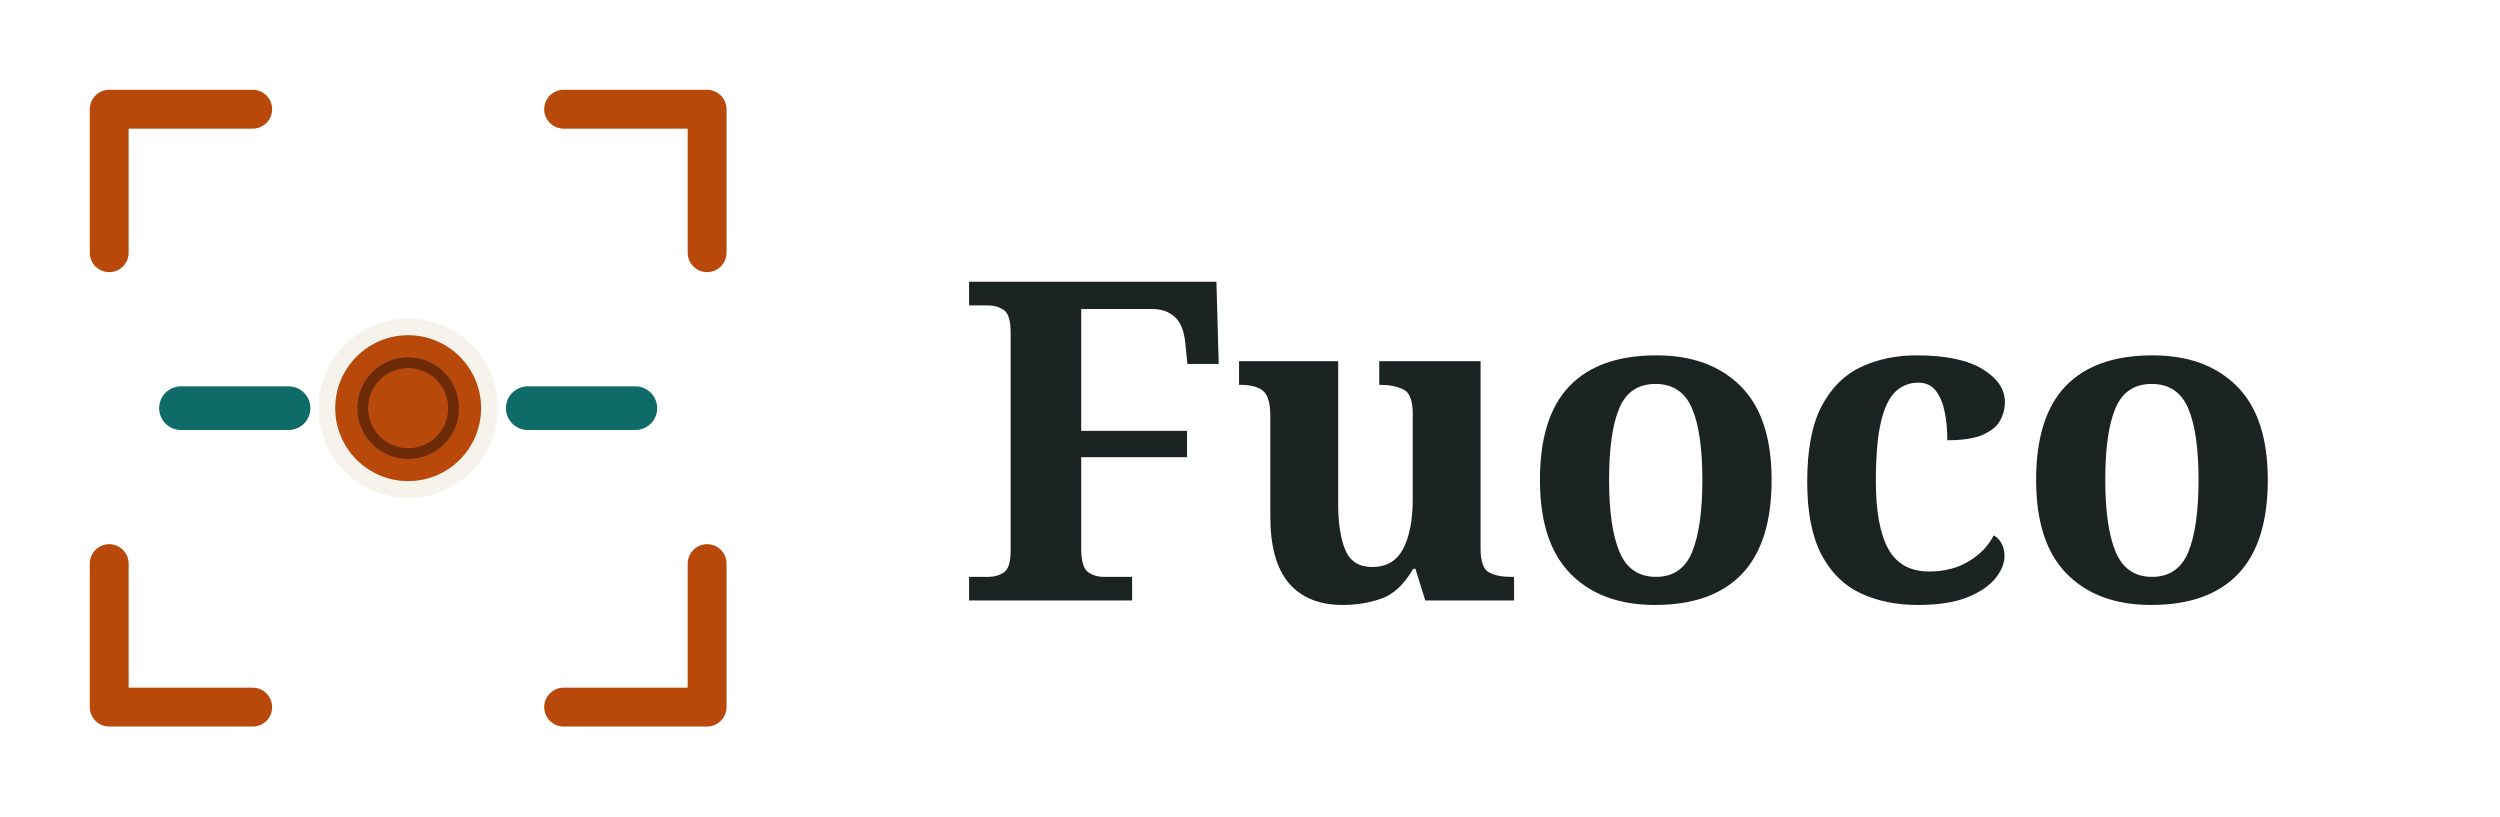
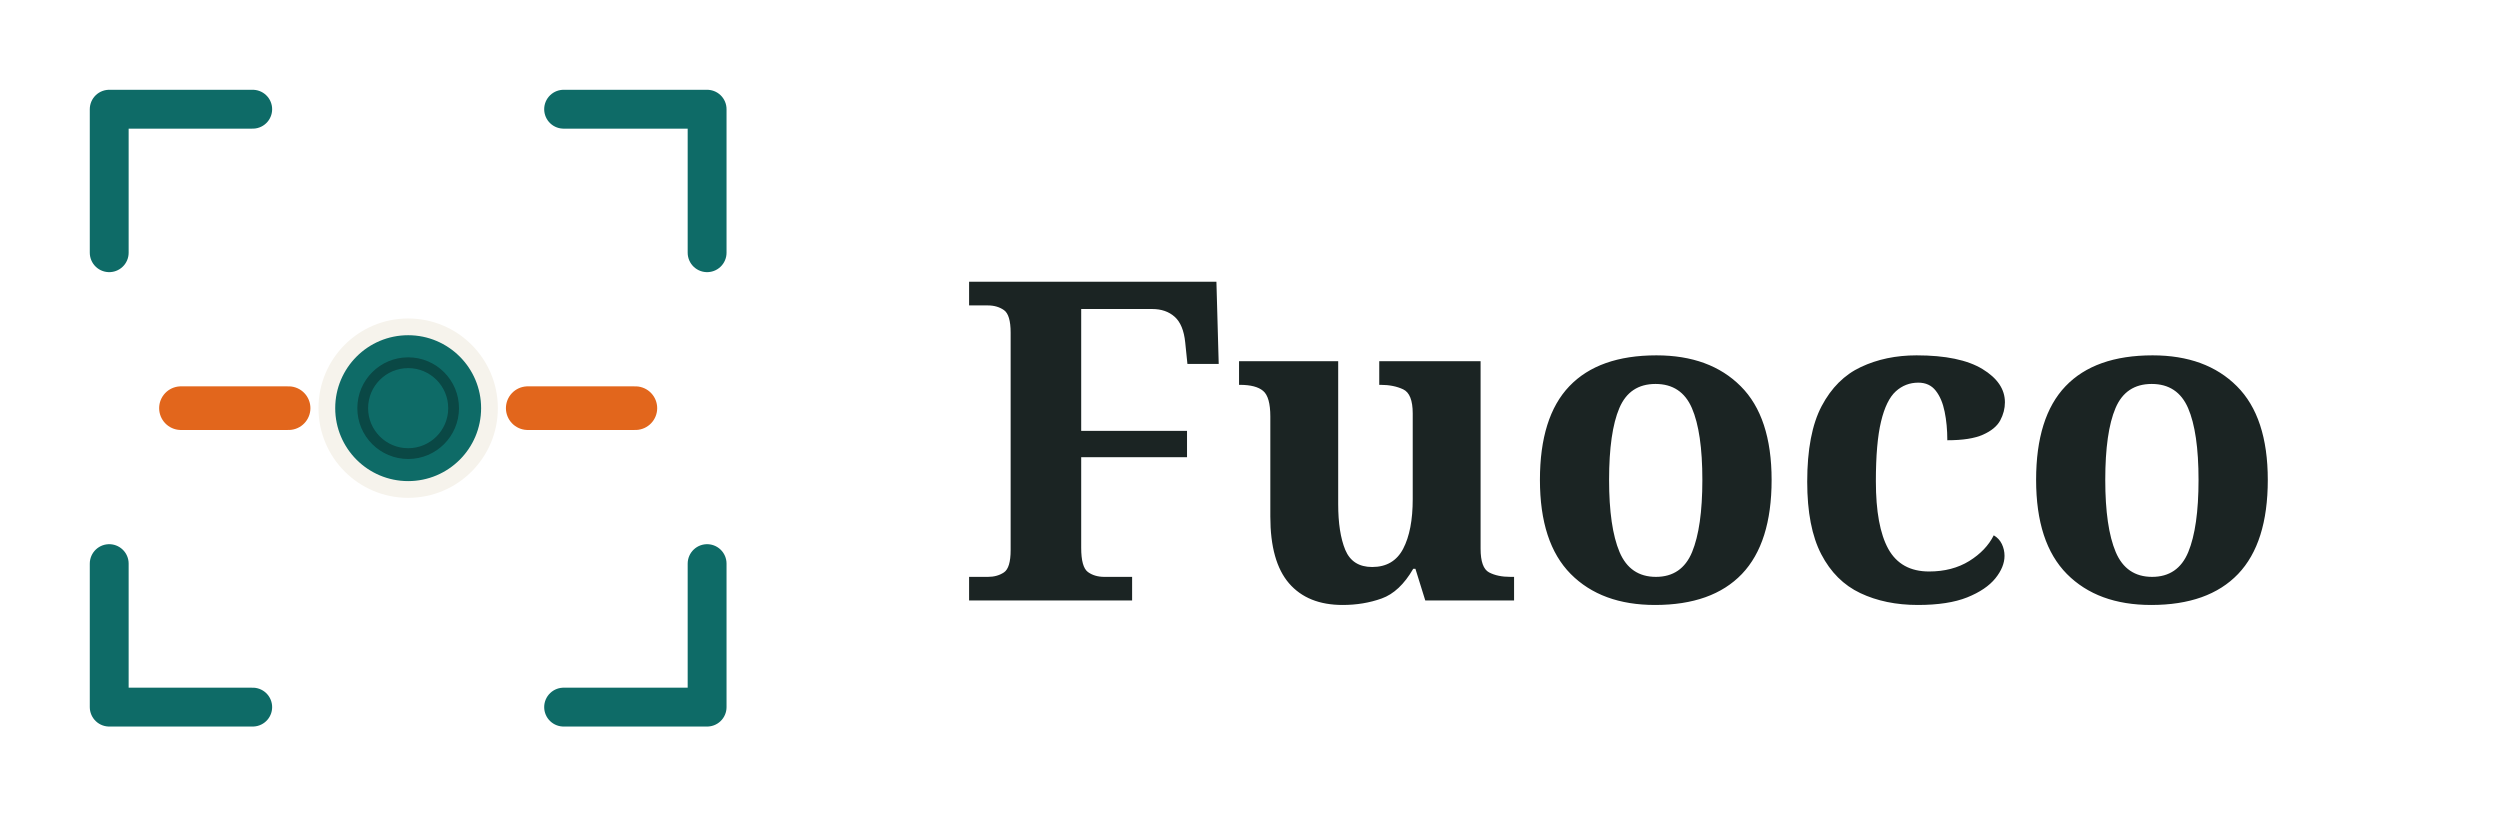
<svg xmlns="http://www.w3.org/2000/svg" viewBox="0 0 392 128" fill="none">
-   <style>.pri{stroke:#b8490b}.warm{stroke:#0e6b67}.hub{fill:#b8490b}.ring{stroke:#3a1503}.halo{fill:#f6f3ec}.wm{fill:#1b2423}@media(prefers-color-scheme:dark){.pri{stroke:#ff9d57}.warm{stroke:#5cc6bc}.hub{fill:#ff9d57}.ring{stroke:#1f0d03}.halo{fill:#121012}.wm{fill:#e3ebea}}</style>
+   <style>.pri{stroke:#0e6b67}.warm{stroke:#e2661c}.hub{fill:#0e6b67}.ring{stroke:#06302e}.halo{fill:#f6f3ec}.wm{fill:#1b2423}@media(prefers-color-scheme:dark){.pri{stroke:#5cc6bc}.warm{stroke:#ff9d57}.hub{fill:#5cc6bc}.ring{stroke:#0a201f}.halo{fill:#121012}.wm{fill:#e3ebea}}</style>
  <g transform="translate(4 4) scale(0.9375)">
    <path d="M14 38 L14 14 L38 14" class="pri" stroke-width="6.5" stroke-linecap="round" stroke-linejoin="round" />
    <path d="M90 14 L114 14 L114 38" class="pri" stroke-width="6.5" stroke-linecap="round" stroke-linejoin="round" />
    <path d="M114 90 L114 114 L90 114" class="pri" stroke-width="6.5" stroke-linecap="round" stroke-linejoin="round" />
    <path d="M38 114 L14 114 L14 90" class="pri" stroke-width="6.5" stroke-linecap="round" stroke-linejoin="round" />
    <path d="M26 64 L44 64" class="warm" stroke-width="7.3" stroke-linecap="round" />
    <path d="M84 64 L102 64" class="warm" stroke-width="7.3" stroke-linecap="round" />
    <circle cx="64" cy="64" r="15" class="halo" />
    <circle cx="64" cy="64" r="12.2" class="hub" />
    <circle cx="64" cy="64" r="7.6" class="ring" fill="none" stroke-width="1.8" opacity="0.6" />
  </g>
  <text x="150" y="67" dominant-baseline="central" font-family="Fraunces,'Cormorant Garamond',Georgia,serif" font-size="70" font-weight="600" letter-spacing="-1" class="wm">Fuoco</text>
</svg>
